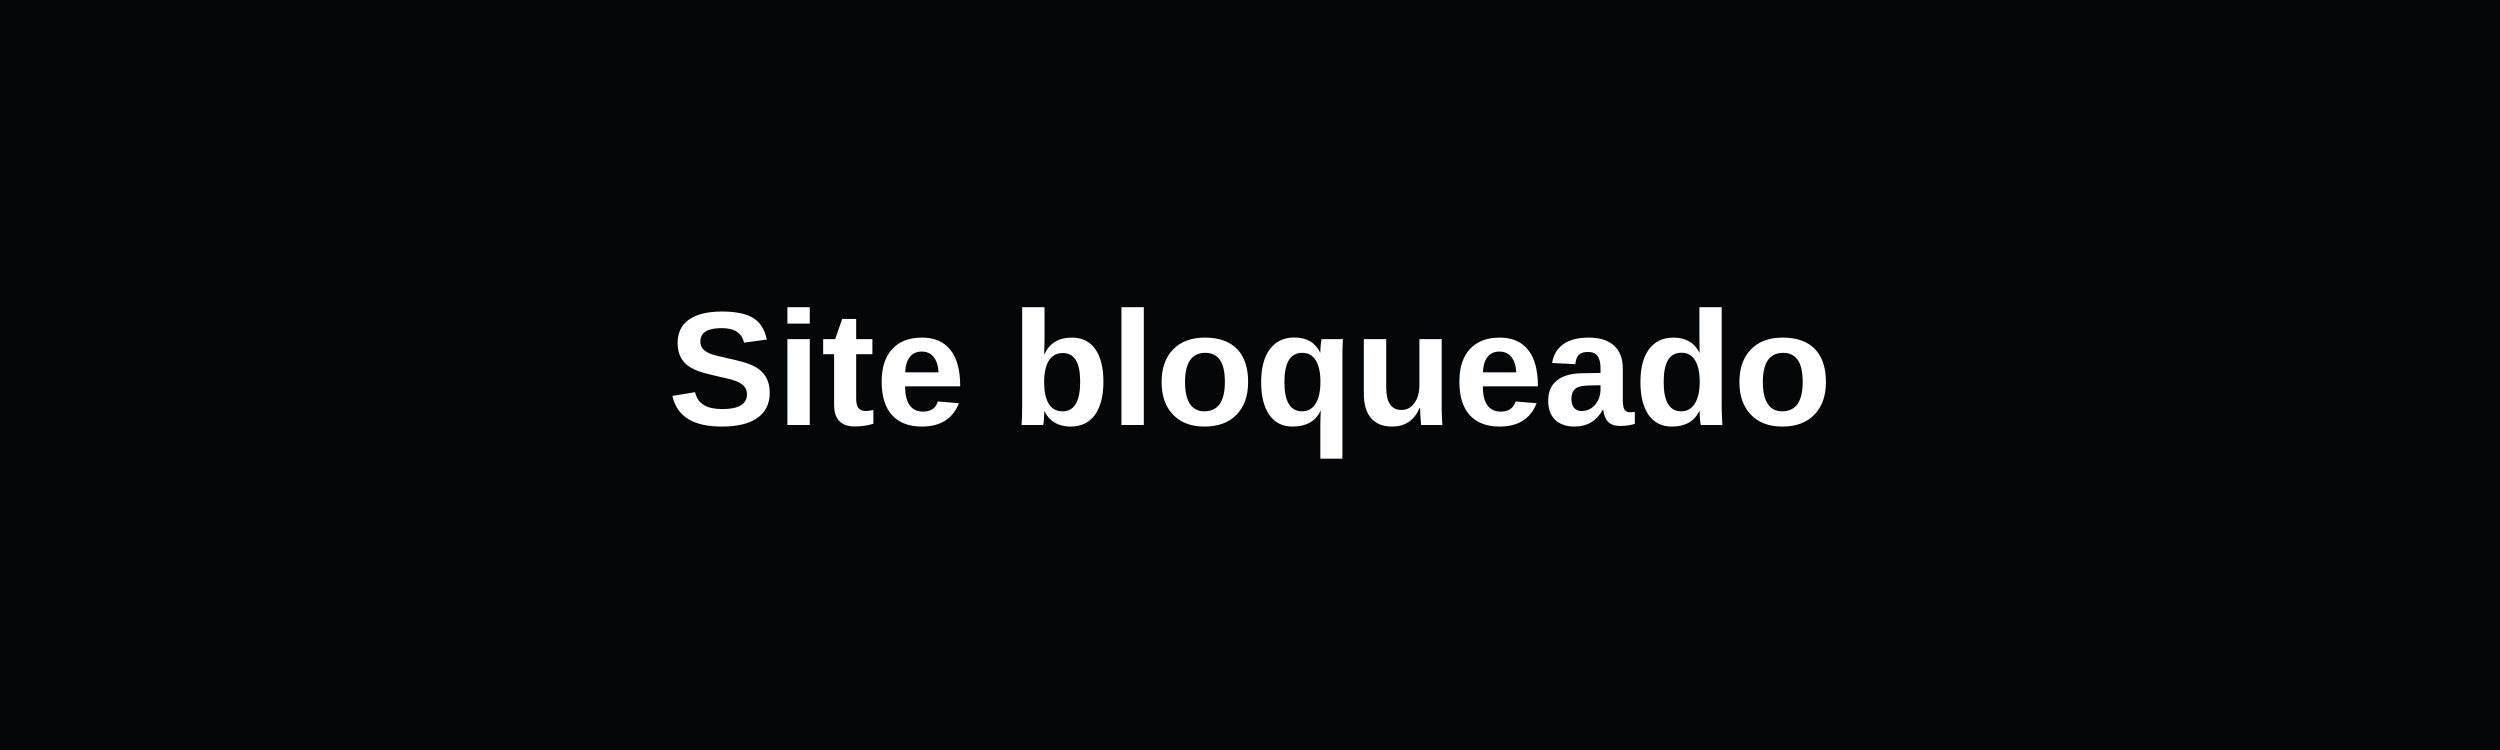
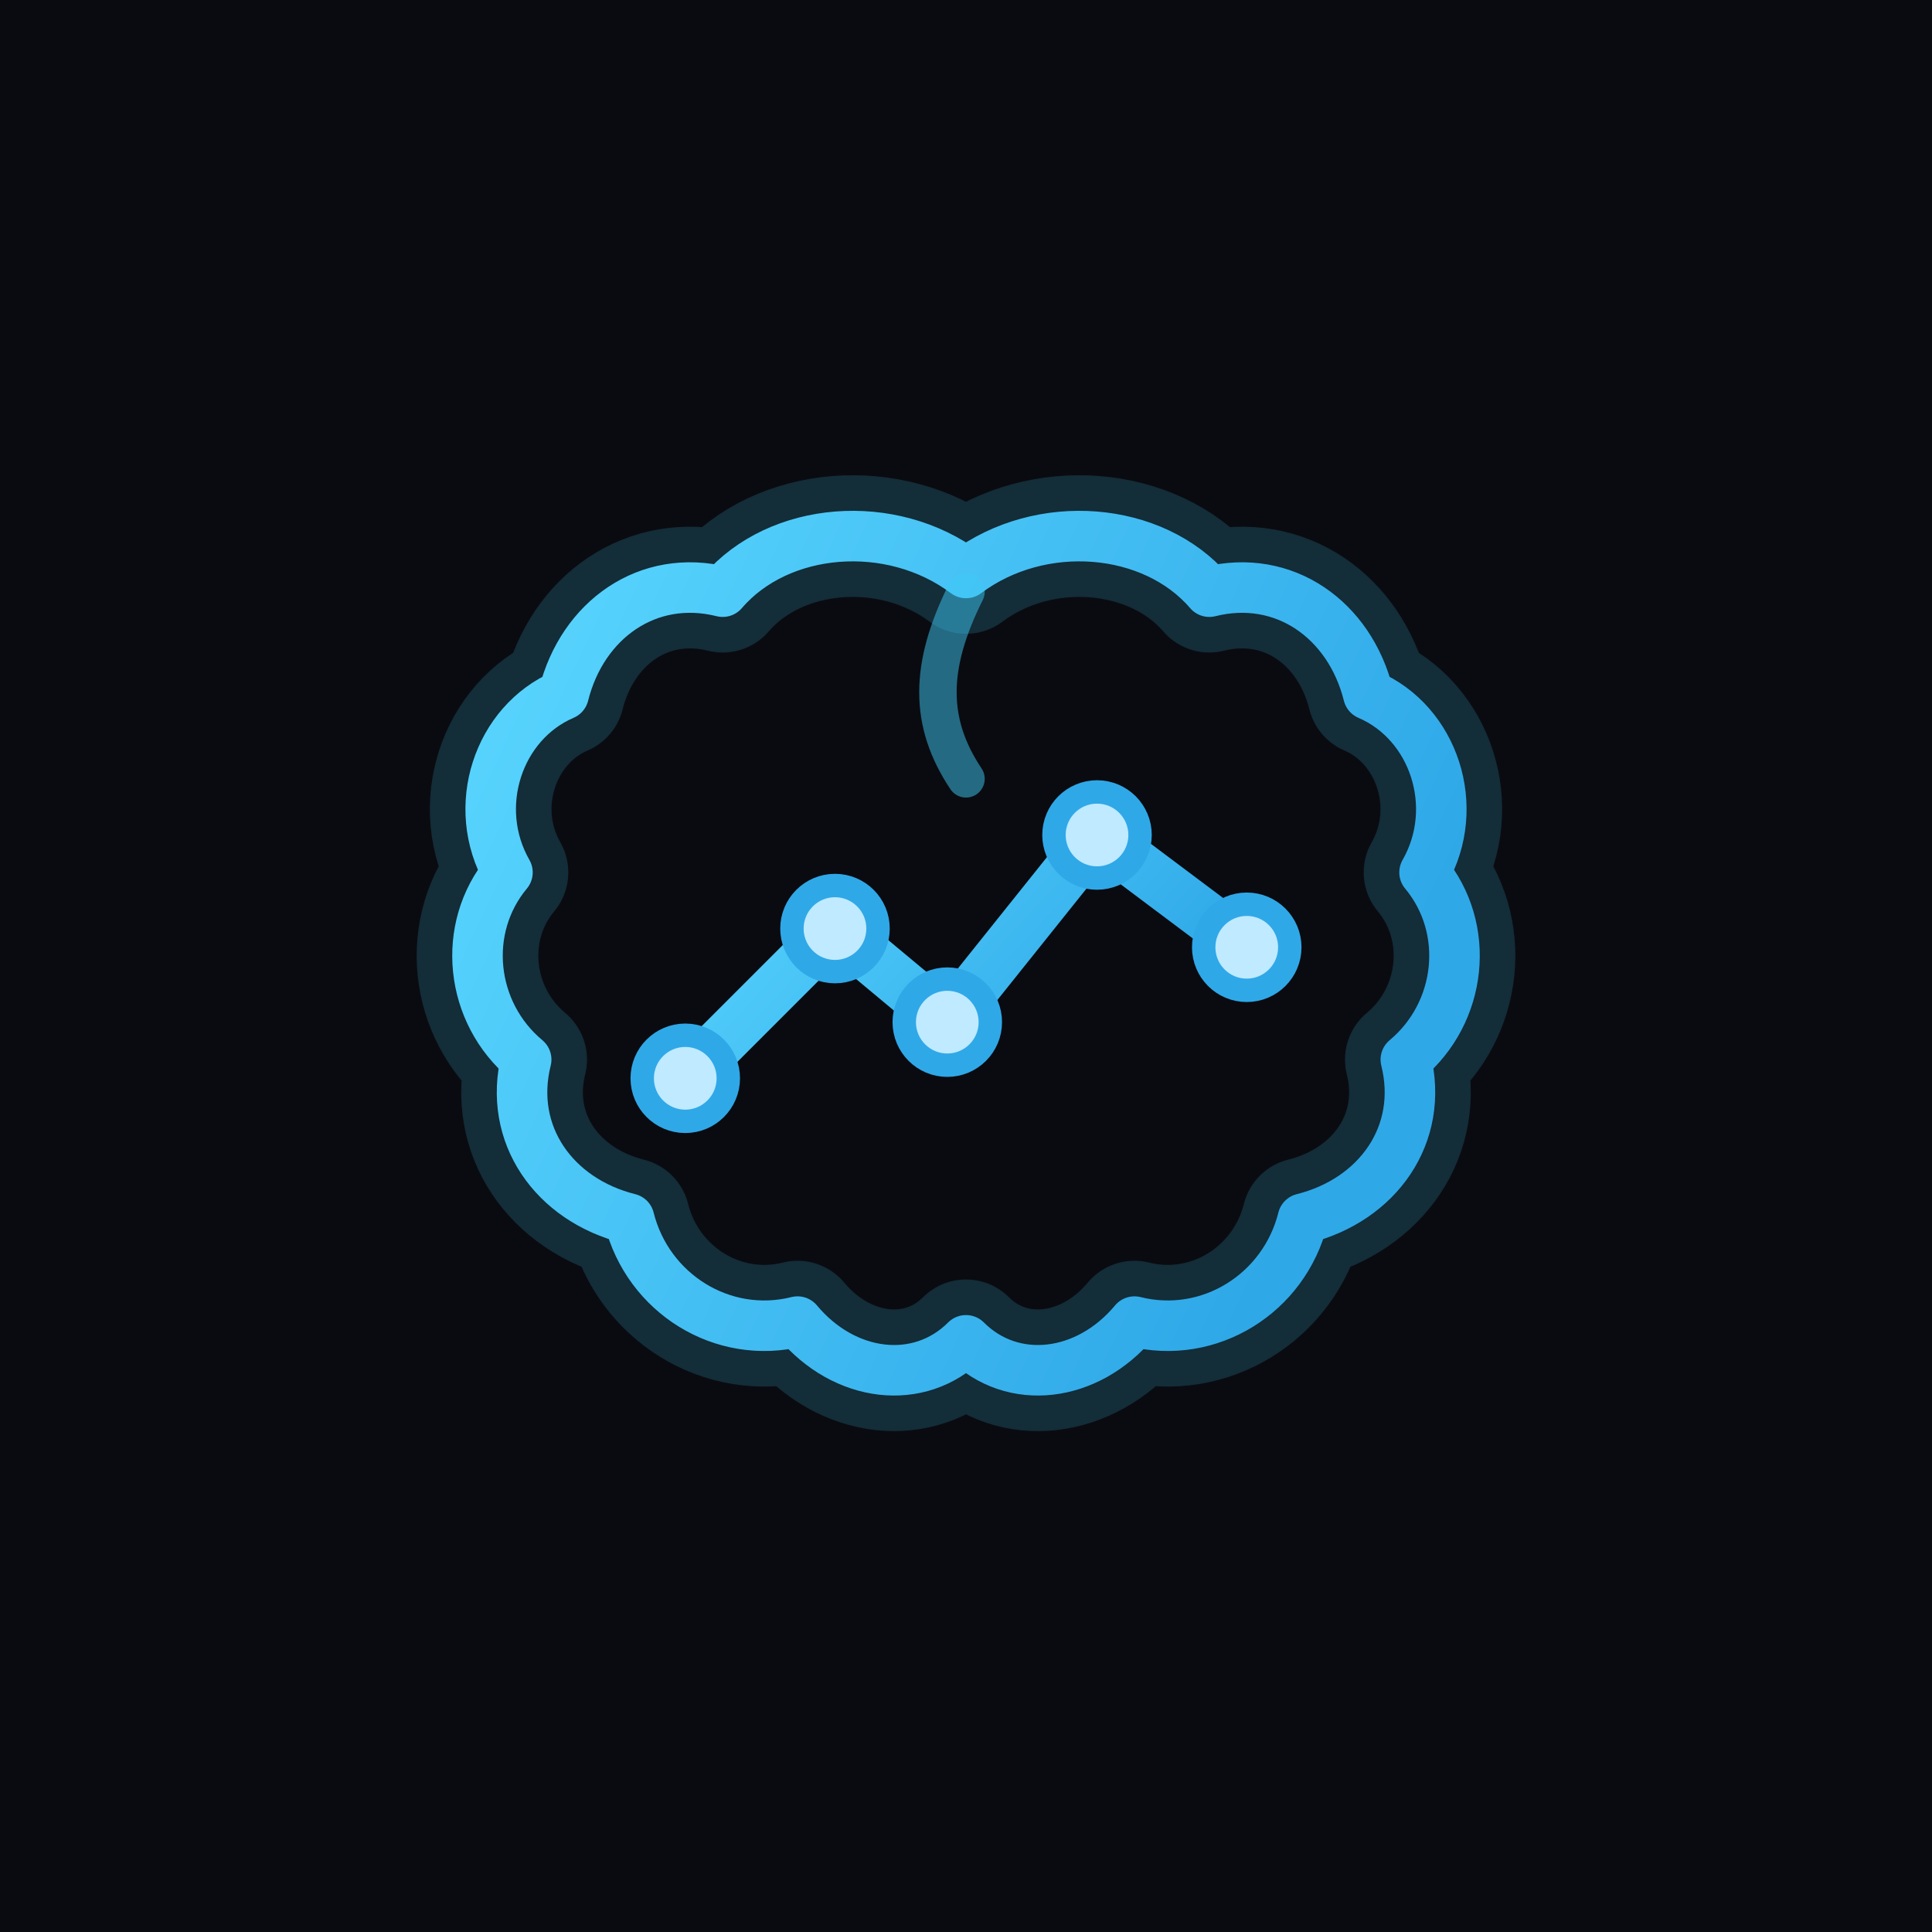
- <svg xmlns="http://www.w3.org/2000/svg" width="400" height="120" viewBox="0 0 400 120">
-   <rect width="400" height="120" fill="#050608" />
-   <text x="200" y="68" text-anchor="middle" font-family="Arial,sans-serif" font-size="26" font-weight="700" fill="#fff">Site bloqueado</text>
+ <svg xmlns="http://www.w3.org/2000/svg" viewBox="0 0 128 128">
+   <rect width="128" height="128" fill="#0a0b10" />
+   <g transform="translate(64 64) scale(0.62) translate(-64 -64)">
+     <defs>
+       <linearGradient id="mtg" x1="0" y1="0" x2="1" y2="0.4">
+         <stop offset="0" stop-color="#5ad7ff" />
+         <stop offset="1" stop-color="#2fa8e8" />
+       </linearGradient>
+     </defs>
+     <g fill="none" stroke-linecap="round" stroke-linejoin="round">
+       <path d="M64 22c-8-6-20-5-26 2-8-2-15 3-17 11-7 3-10 12-6 19-5 6-4 15 2 20-2 8 3 15 11 17 2 8 10 13 18 11 5 6 13 7 18 2 5 5 13 4 18-2 8 2 16-3 18-11 8-2 13-9 11-17 6-5 7-14 2-20 4-7 1-16-6-19-2-8-9-13-17-11-6-7-18-8-26-2z" stroke="#3ec9f5" stroke-width="13" opacity="0.18" />
+       <path d="M64 22c-8-6-20-5-26 2-8-2-15 3-17 11-7 3-10 12-6 19-5 6-4 15 2 20-2 8 3 15 11 17 2 8 10 13 18 11 5 6 13 7 18 2 5 5 13 4 18-2 8 2 16-3 18-11 8-2 13-9 11-17 6-5 7-14 2-20 4-7 1-16-6-19-2-8-9-13-17-11-6-7-18-8-26-2z" stroke="url(#mtg)" stroke-width="5.4" />
+       <path d="M64 24c-4 8-4 14 0 20" stroke="#3ec9f5" stroke-width="4" opacity="0.5" />
+       <path d="M34 76 50 60l12 10 16-20 16 12" stroke="url(#mtg)" stroke-width="5.4" />
+     </g>
+     <g fill="#bfeaff" stroke="#2fa8e8" stroke-width="2.5">
+       <circle cx="34" cy="76" r="4.6" />
+       <circle cx="50" cy="60" r="4.6" />
+       <circle cx="62" cy="70" r="4.6" />
+       <circle cx="78" cy="50" r="4.6" />
+       <circle cx="94" cy="62" r="4.6" />
+     </g>
+   </g>
</svg>
